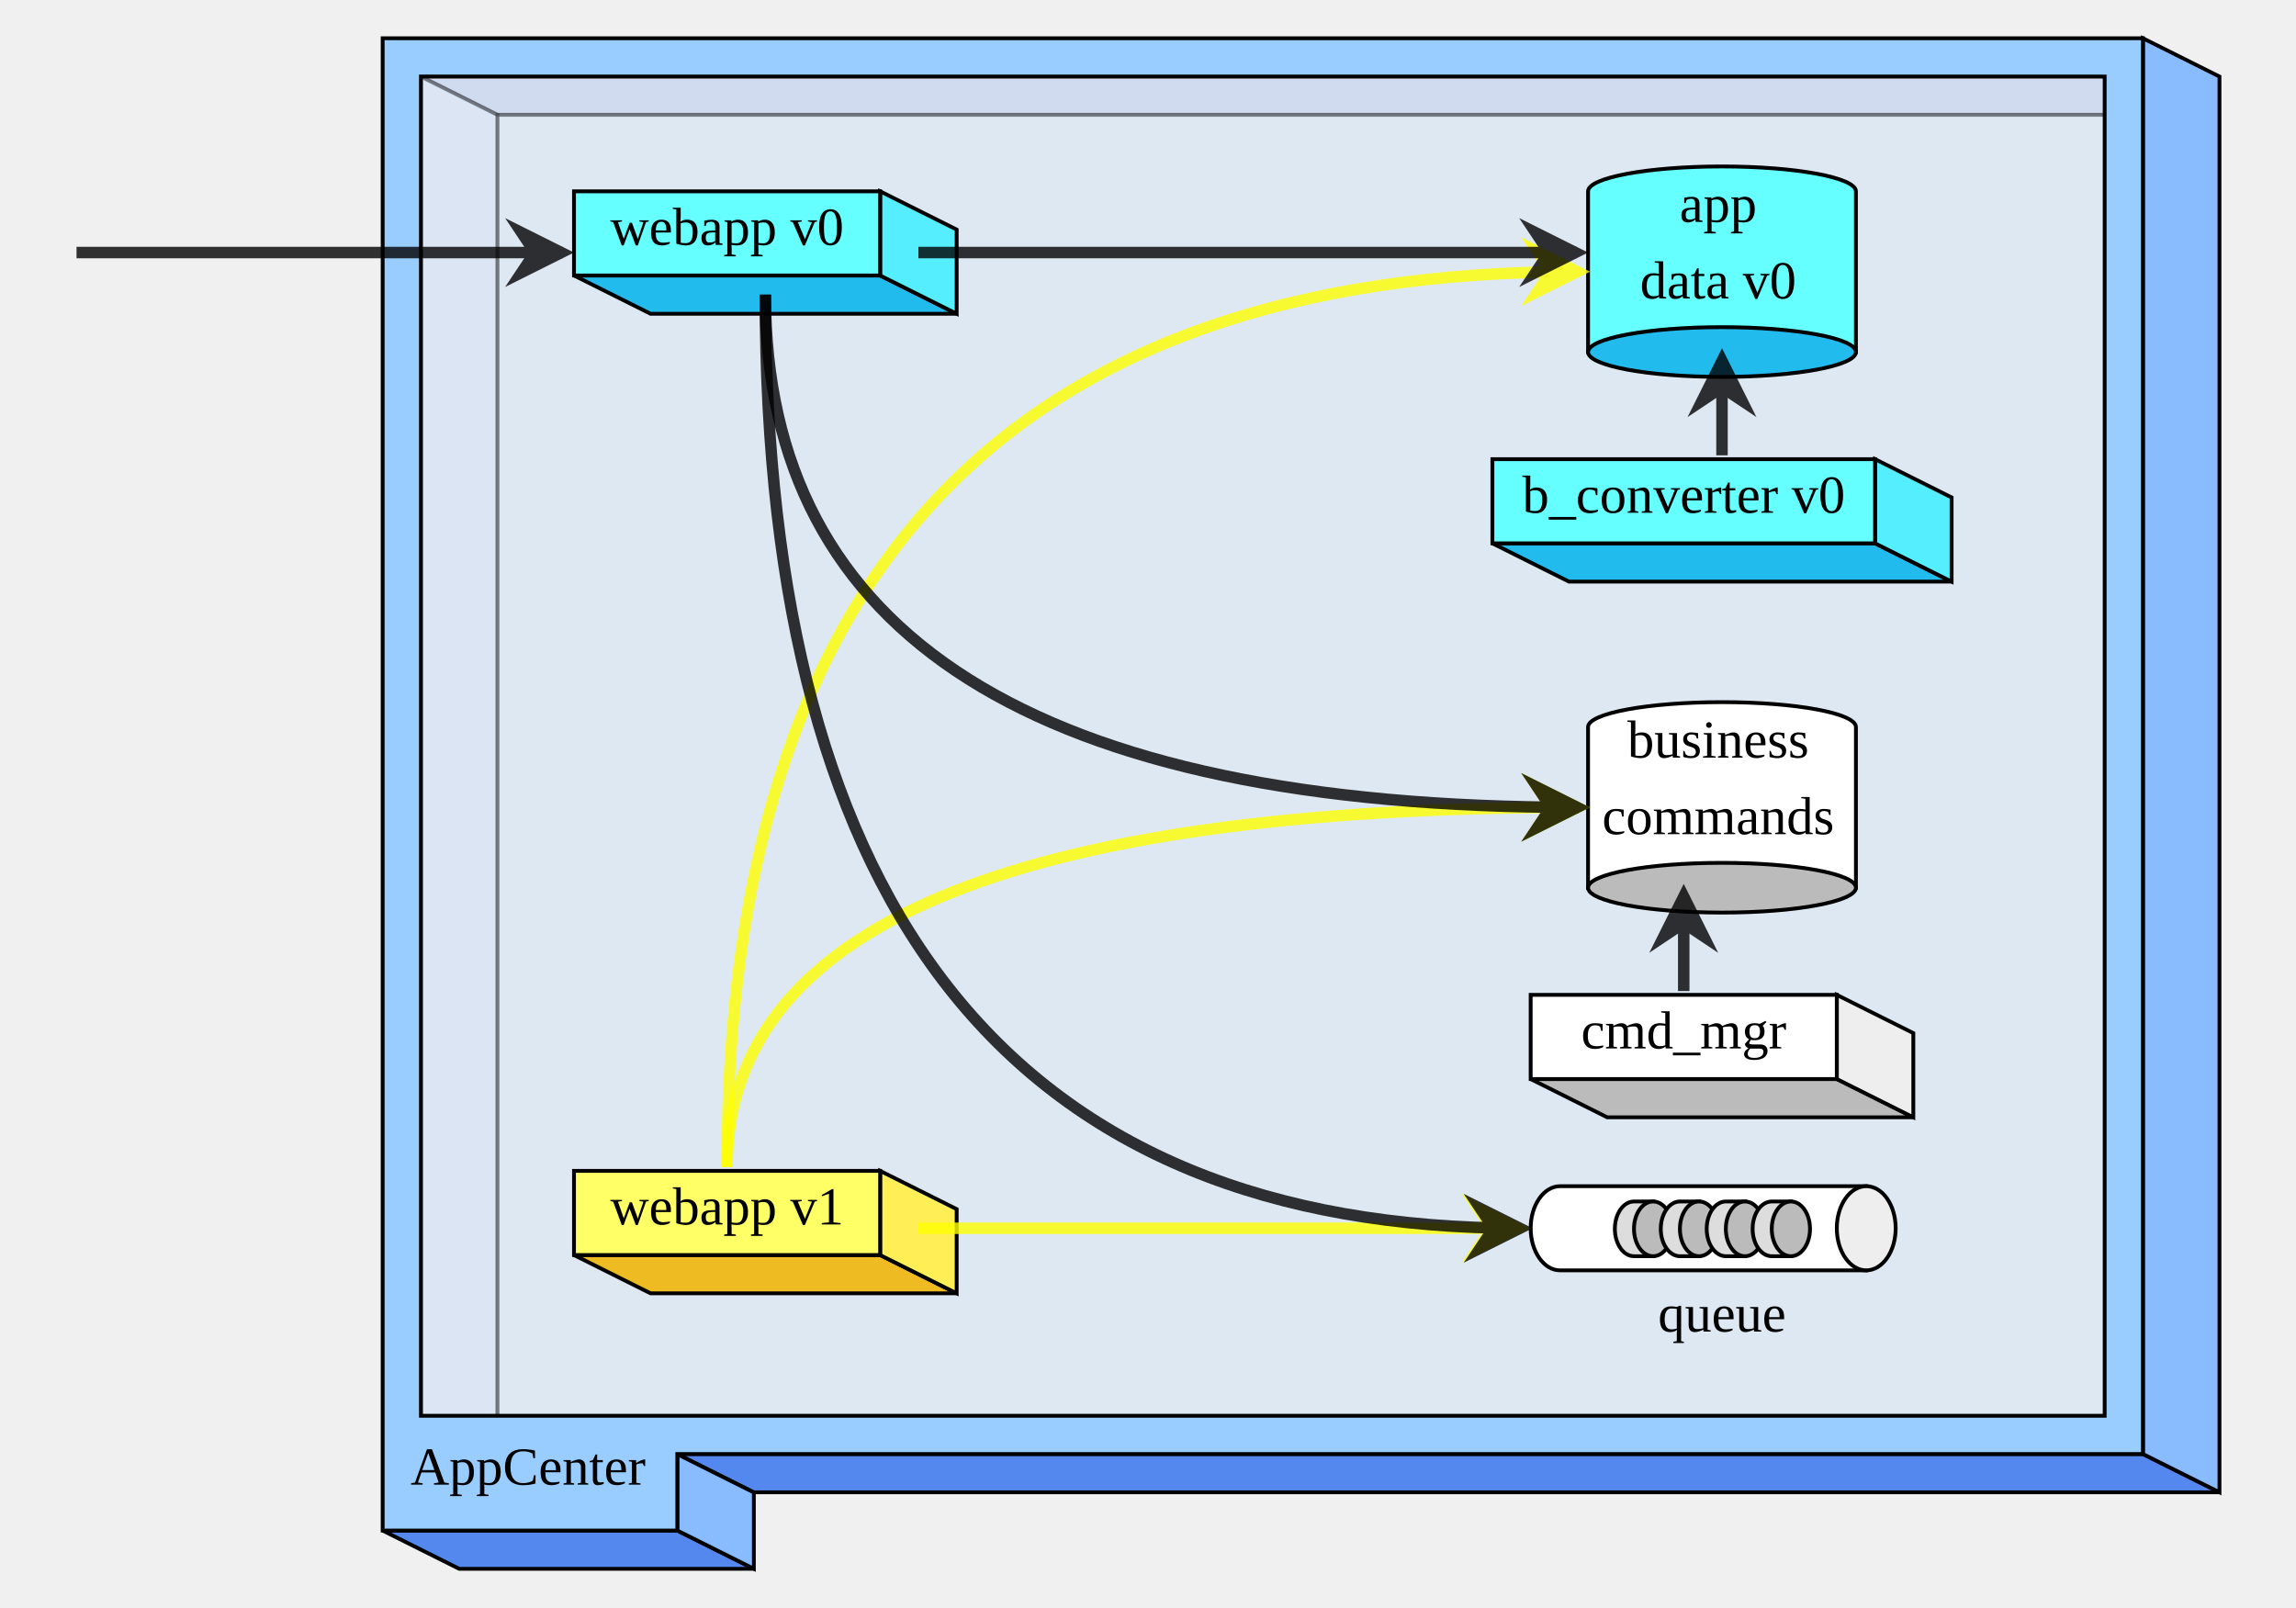
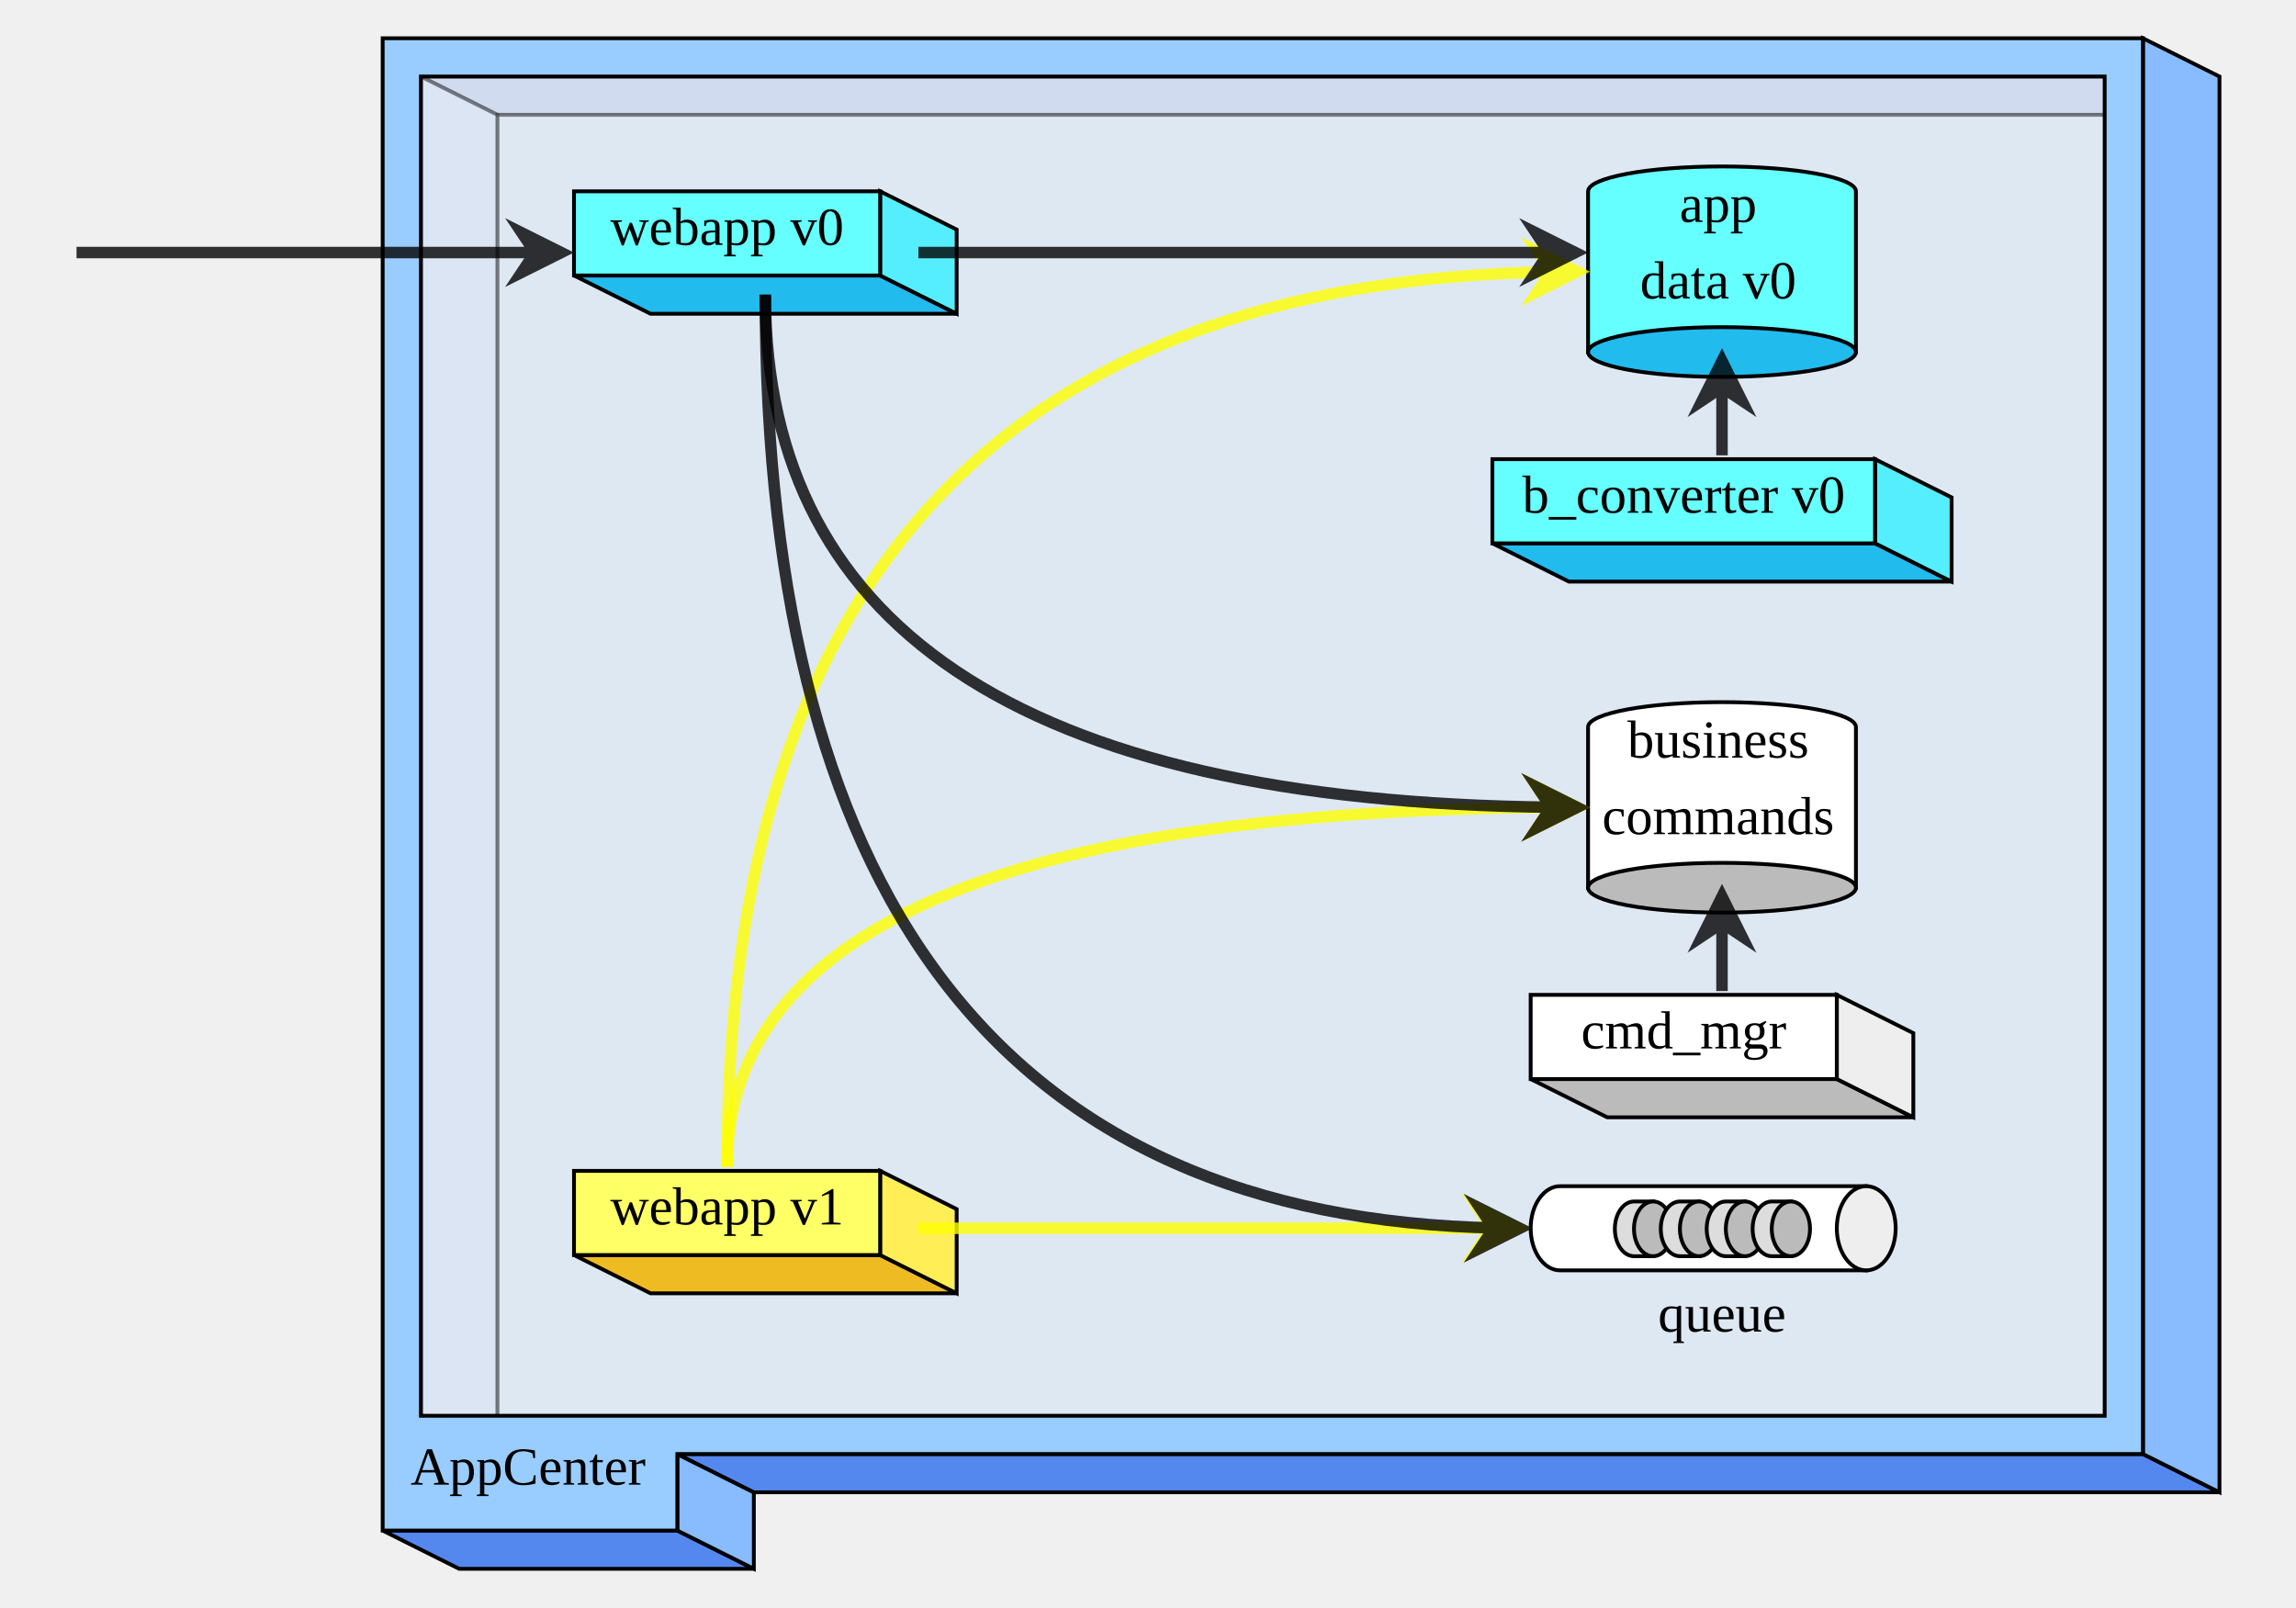
<svg xmlns="http://www.w3.org/2000/svg" width="600" height="420">
  <path fill-opacity="0.2" stroke-opacity="0.3" d="M110.0,20.0  h440.0 l20.0,10.0 h-440.0 l-20.0,-10.0 z" fill="#58e" stroke="#000" />
  <path fill-opacity="0.2" stroke-opacity="0.3" d="M110.0,20.0  l20.0,10.0 v350.0 l-20.0,-10.0 v-350.0 z" fill="#8bf" stroke="#000" />
  <path fill-opacity="0.2" stroke-opacity="0.3" d="M130.0,30.0  h440.0 v350.0 h-440.0 v-350.0 z" fill="#9cf" stroke="#000" />
  <path d="M150.0,72.0  h80.0 l20.0,10.0 h-80.0 l-20.0,-10.0 z" fill="#2be" stroke="#000" />
  <path d="M230.0,72.0  v-22.0 l20.0,10.0 v22.0 l-20.0,-10.0 z" fill="#5ef" stroke="#000" />
  <rect fill="#6ff" stroke="#000" x="150.0" y="50.0" width="80.0" height="22.0" />
  <text x="190.0" y="64.0" font-size="14.0" fill="#000" text-anchor="middle">webapp v0</text>
  <path d="M415.0,92.0  v-42.0 a35.0,6.5,0.0,1,1,70.0,0.0 v42.0 z" fill="#6ff" stroke="#000" />
  <ellipse cx="450.0" cy="92.0" rx="35.0" ry="6.5" fill="#2be" stroke="#000" />
  <text x="449.0" y="58.0" font-size="14.0" fill="#000" text-anchor="middle">app</text>
  <text x="449.0" y="78.0" font-size="14.0" fill="#000" text-anchor="middle">data v0</text>
  <path d="M390.0,142.0  h100.0 l20.0,10.0 h-100.0 l-20.0,-10.0 z" fill="#2be" stroke="#000" />
  <path d="M490.0,142.0  v-22.0 l20.0,10.0 v22.0 l-20.0,-10.0 z" fill="#5ef" stroke="#000" />
  <rect fill="#6ff" stroke="#000" x="390.0" y="120.0" width="100.0" height="22.0" />
  <text x="440.0" y="134.0" font-size="14.0" fill="#000" text-anchor="middle">b_converter v0</text>
  <path d="M415.0,232.0  v-42.0 a35.0,6.5,0.0,1,1,70.0,0.0 v42.0 z" fill="#fff" stroke="#000" />
  <ellipse cx="450.0" cy="232.0" rx="35.0" ry="6.5" fill="#bbb" stroke="#000" />
  <text x="449.0" y="198.0" font-size="14.0" fill="#000" text-anchor="middle">business</text>
  <text x="449.0" y="218.0" font-size="14.0" fill="#000" text-anchor="middle">commands</text>
  <path d="M400.0,282.0  h80.0 l20.0,10.0 h-80.0 l-20.0,-10.0 z" fill="#bbb" stroke="#000" />
  <path d="M480.0,282.0  v-22.0 l20.0,10.0 v22.0 l-20.0,-10.0 z" fill="#eee" stroke="#000" />
  <rect fill="#fff" stroke="#000" x="400.0" y="260.0" width="80.0" height="22.0" />
  <text x="440.0" y="274.0" font-size="14.0" fill="#000" text-anchor="middle">cmd_mgr</text>
  <path d="M487.692,310.0  h-80.0 a7.692,11.0,0.0,0,0,0.0,22.0 h80.0 z" fill="#fff" stroke="#000" />
  <ellipse cx="487.692" cy="321.0" rx="7.692" ry="11.0" fill="#eee" stroke="#000" />
  <path d="M432.0,314.0  h-5.0 a5.0,7.15,0.0,0,0,0.0,14.3 h5.0 z" fill="#ddd" stroke="#000" />
  <ellipse cx="432.0" cy="321.15" rx="5.0" ry="7.15" fill="#bbb" stroke="#000" />
  <path d="M444.0,314.0  h-5.0 a5.0,7.15,0.0,0,0,0.0,14.3 h5.0 z" fill="#ddd" stroke="#000" />
  <ellipse cx="444.0" cy="321.15" rx="5.0" ry="7.15" fill="#bbb" stroke="#000" />
  <path d="M456.0,314.0  h-5.0 a5.0,7.15,0.0,0,0,0.0,14.3 h5.0 z" fill="#ddd" stroke="#000" />
  <ellipse cx="456.0" cy="321.15" rx="5.0" ry="7.15" fill="#bbb" stroke="#000" />
  <path d="M468.0,314.0  h-5.0 a5.0,7.15,0.0,0,0,0.0,14.3 h5.0 z" fill="#ddd" stroke="#000" />
  <ellipse cx="468.0" cy="321.15" rx="5.0" ry="7.15" fill="#bbb" stroke="#000" />
  <text x="450.0" y="348.0" font-size="14.0" fill="#000" text-anchor="middle">queue</text>
  <path d="M100.0,400.0  h77.0 l20.0,10.0 h-77.0 l-20.0,-10.0 z" fill="#58e" stroke="#000" />
  <path d="M177.0,400.0  v-20.0 l20.0,10.0 v20.0 l-20.0,-10.0 z" fill="#8bf" stroke="#000" />
  <path d="M177.0,380.0  h383.0 l20.0,10.0 h-383.0 l-20.0,-10.0 z" fill="#58e" stroke="#000" />
  <path d="M560.0,380.0  v-370.0 l20.0,10.0 v370.0 l-20.0,-10.0 z" fill="#8bf" stroke="#000" />
  <path fill-rule="evenodd" d="M100.0,10.0  h460.0 v370.0 h-383.0 v20.0 h-77.0 v-390.0 z  m10.0,10.0 v350.0 h440.0 v-350.0 h-440.0 z" fill="#9cf" stroke="#000" />
  <text x="138.0" y="388.0" font-size="14.0" fill="#000" text-anchor="middle">AppCenter</text>
  <path d="M150.0,328.0  h80.0 l20.0,10.0 h-80.0 l-20.0,-10.0 z" fill="#eb2" stroke="#000" />
  <path d="M230.0,328.0  v-22.0 l20.0,10.0 v22.0 l-20.0,-10.0 z" fill="#fe5" stroke="#000" />
  <rect fill="#ff6" stroke="#000" x="150.0" y="306.0" width="80.0" height="22.0" />
  <text x="190.0" y="320.0" font-size="14.0" fill="#000" text-anchor="middle">webapp v1</text>
  <marker id="arrow_YELLOW" markerWidth="6" markerHeight="6" viewBox="-3 -3 6 6" refX="2" refY="0" markerUnits="strokeWidth" orient="auto">
    <polygon points="-1,0 -3,3 3,0 -3,-3" fill="#ff0" />
  </marker>
  <path stroke="#ff0" opacity="0.8" stroke-width="3.0" fill="none" d="M190.0,305.0  q0.0,-234.0 222.5,-234.0" marker-end="url(#arrow_YELLOW)" />
  <path stroke="#ff0" opacity="0.8" stroke-width="3.0" fill="none" d="M190.0,305.0  q0.0,-94.0 222.5,-94.0" marker-end="url(#arrow_YELLOW)" />
  <path stroke="#ff0" opacity="0.8" stroke-width="3.0" fill="none" d="M240.0,321.0  l157.0,0.0" marker-end="url(#arrow_YELLOW)" />
  <marker id="arrow_BLACK" markerWidth="6" markerHeight="6" viewBox="-3 -3 6 6" refX="2" refY="0" markerUnits="strokeWidth" orient="auto">
    <polygon points="-1,0 -3,3 3,0 -3,-3" fill="#000" />
  </marker>
  <path stroke="#000" opacity="0.8" stroke-width="3.0" fill="none" d="M450.0,119.0  l0.0,-25.0" marker-end="url(#arrow_BLACK)" />
-   <path stroke="#000" opacity="0.8" stroke-width="3.0" fill="none" d="M440.0,259.0  l0.0,-25.0" marker-end="url(#arrow_BLACK)" />
+   <path stroke="#000" opacity="0.8" stroke-width="3.0" fill="none" d="M450.0,259.0  l0.0,-25.0" marker-end="url(#arrow_BLACK)" />
  <path stroke="#000" opacity="0.8" stroke-width="3.0" fill="none" d="M240.0,66.0  l172.0,0.0" marker-end="url(#arrow_BLACK)" />
  <path stroke="#000" opacity="0.8" stroke-width="3.0" fill="none" d="M200.0,77.0  q0.0,134.0 212.5,134.0" marker-end="url(#arrow_BLACK)" />
  <path stroke="#000" opacity="0.8" stroke-width="3.0" fill="none" d="M200.0,77.0  q0.0,244.0 197.5,244.0" marker-end="url(#arrow_BLACK)" />
  <path stroke="#000" opacity="0.8" stroke-width="3.0" fill="none" d="M20.0,66.0  l127.0,0.0" marker-end="url(#arrow_BLACK)" />
</svg>
